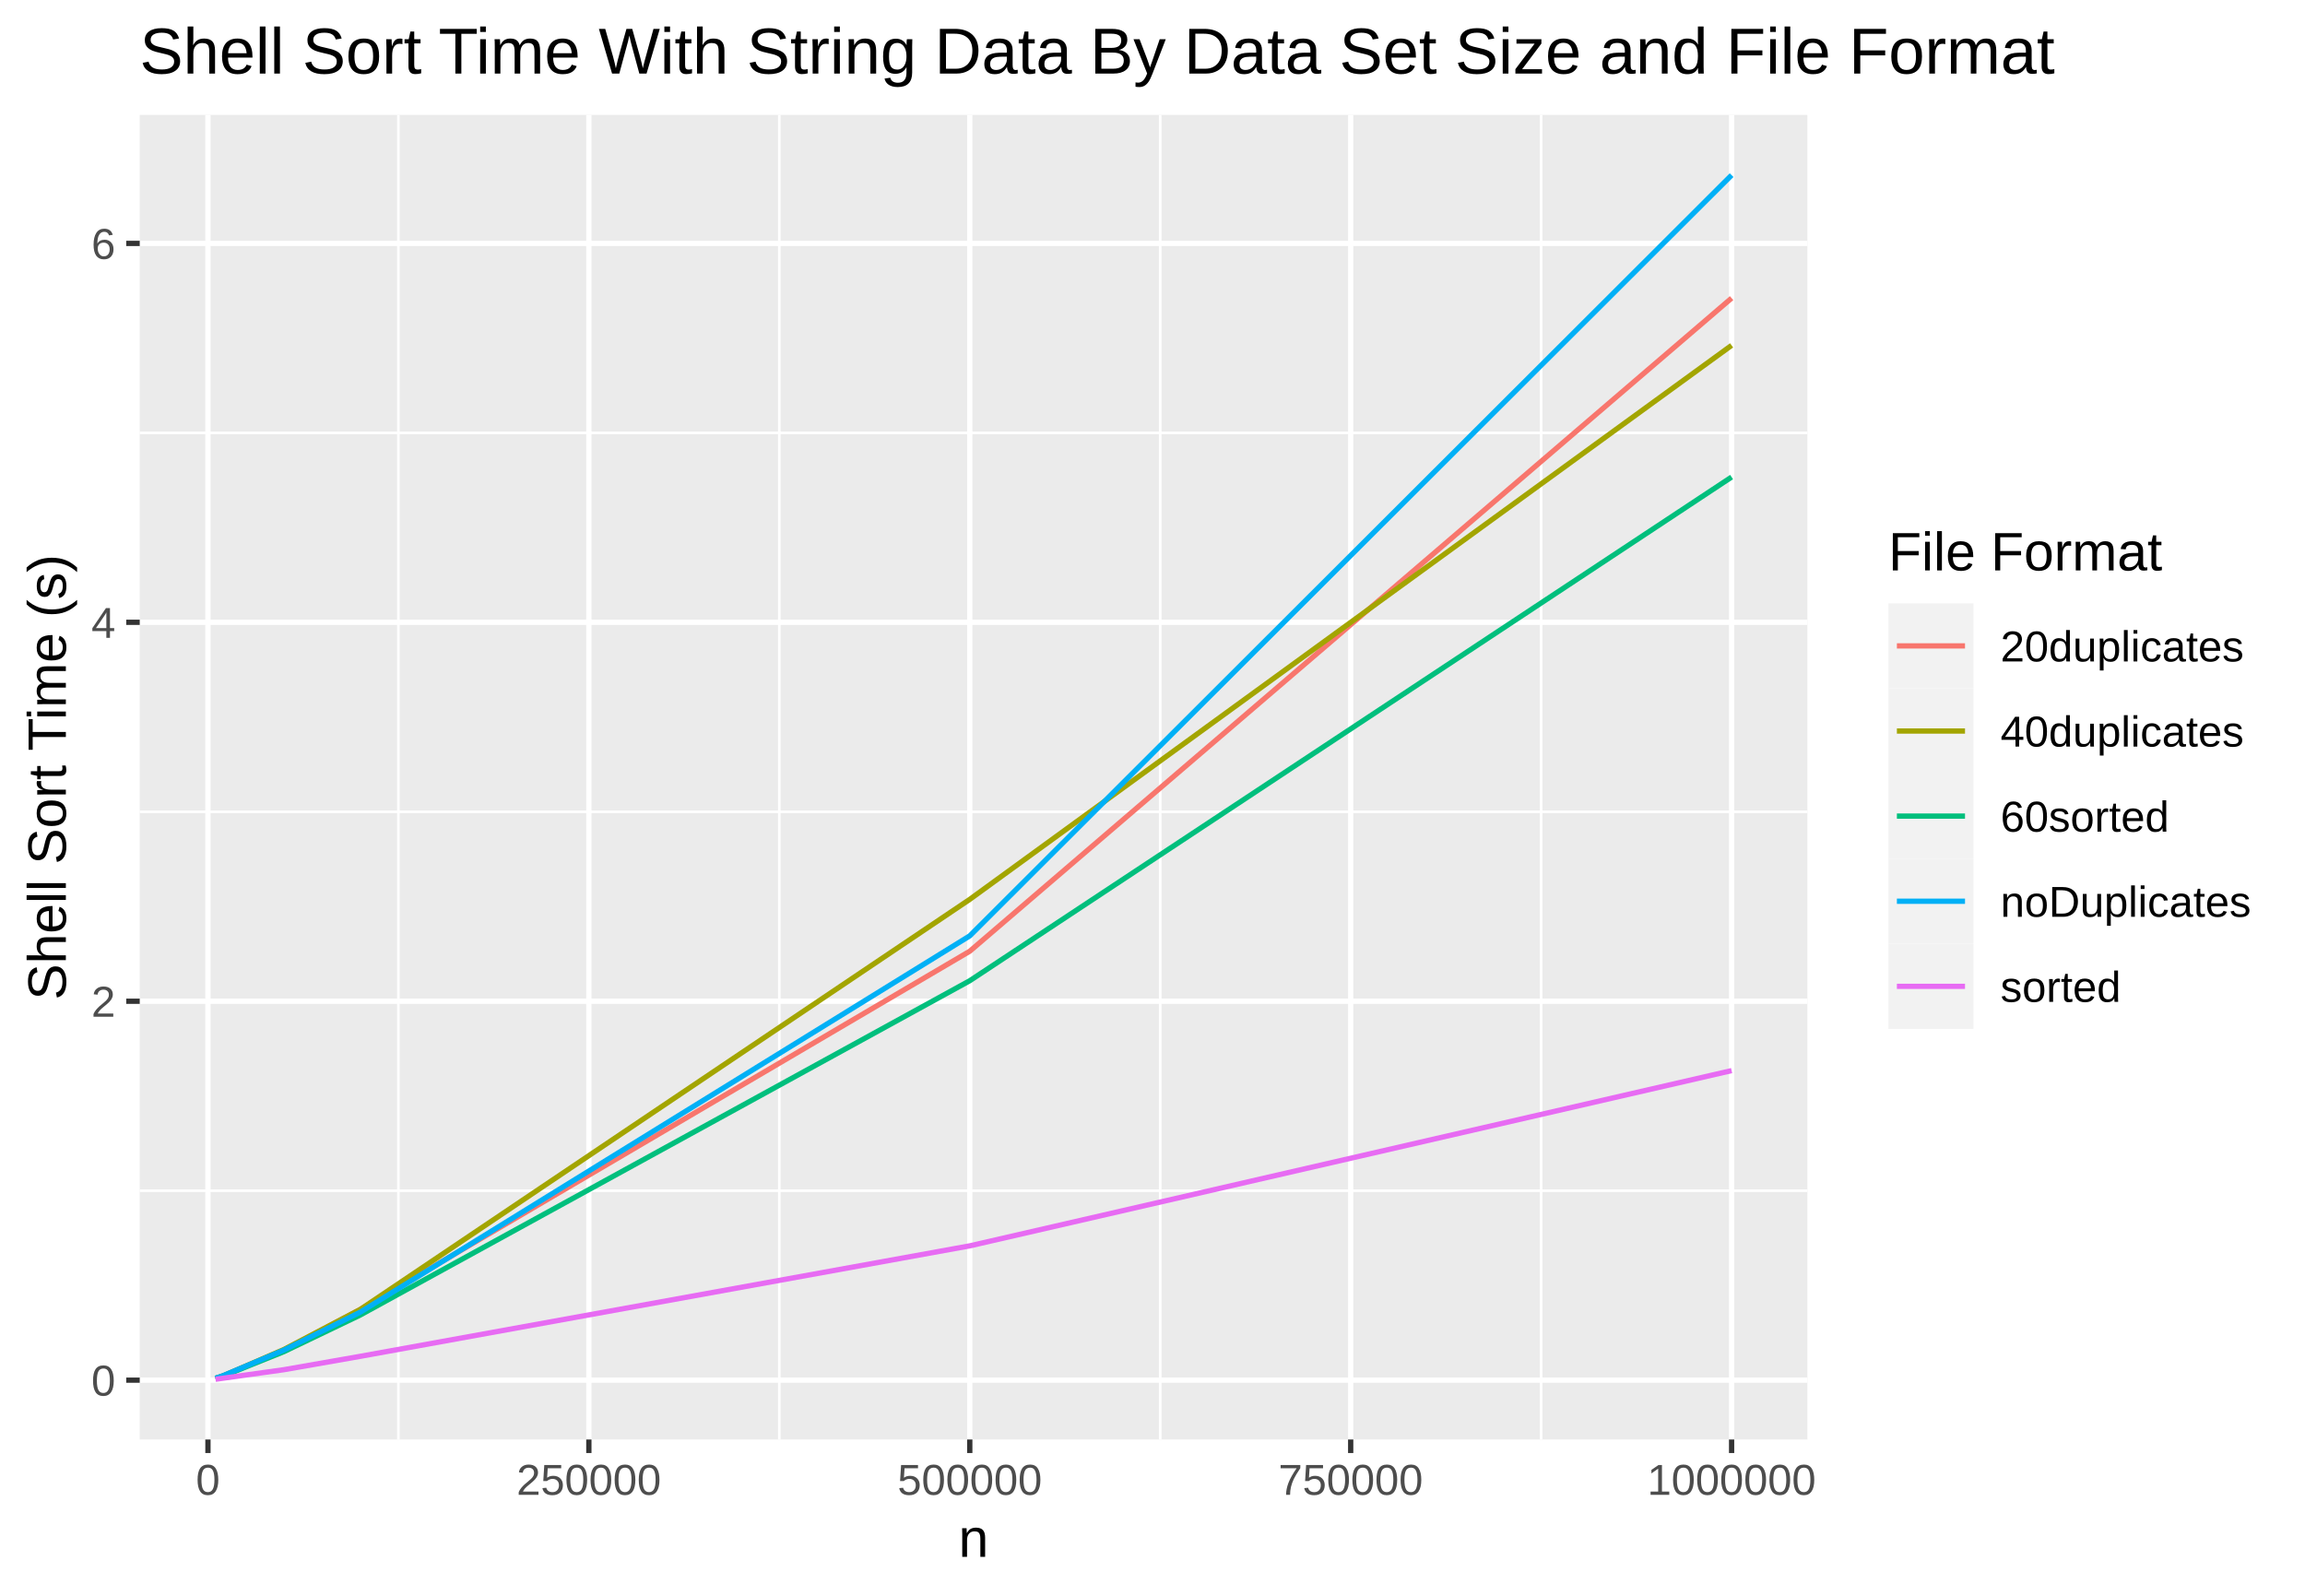
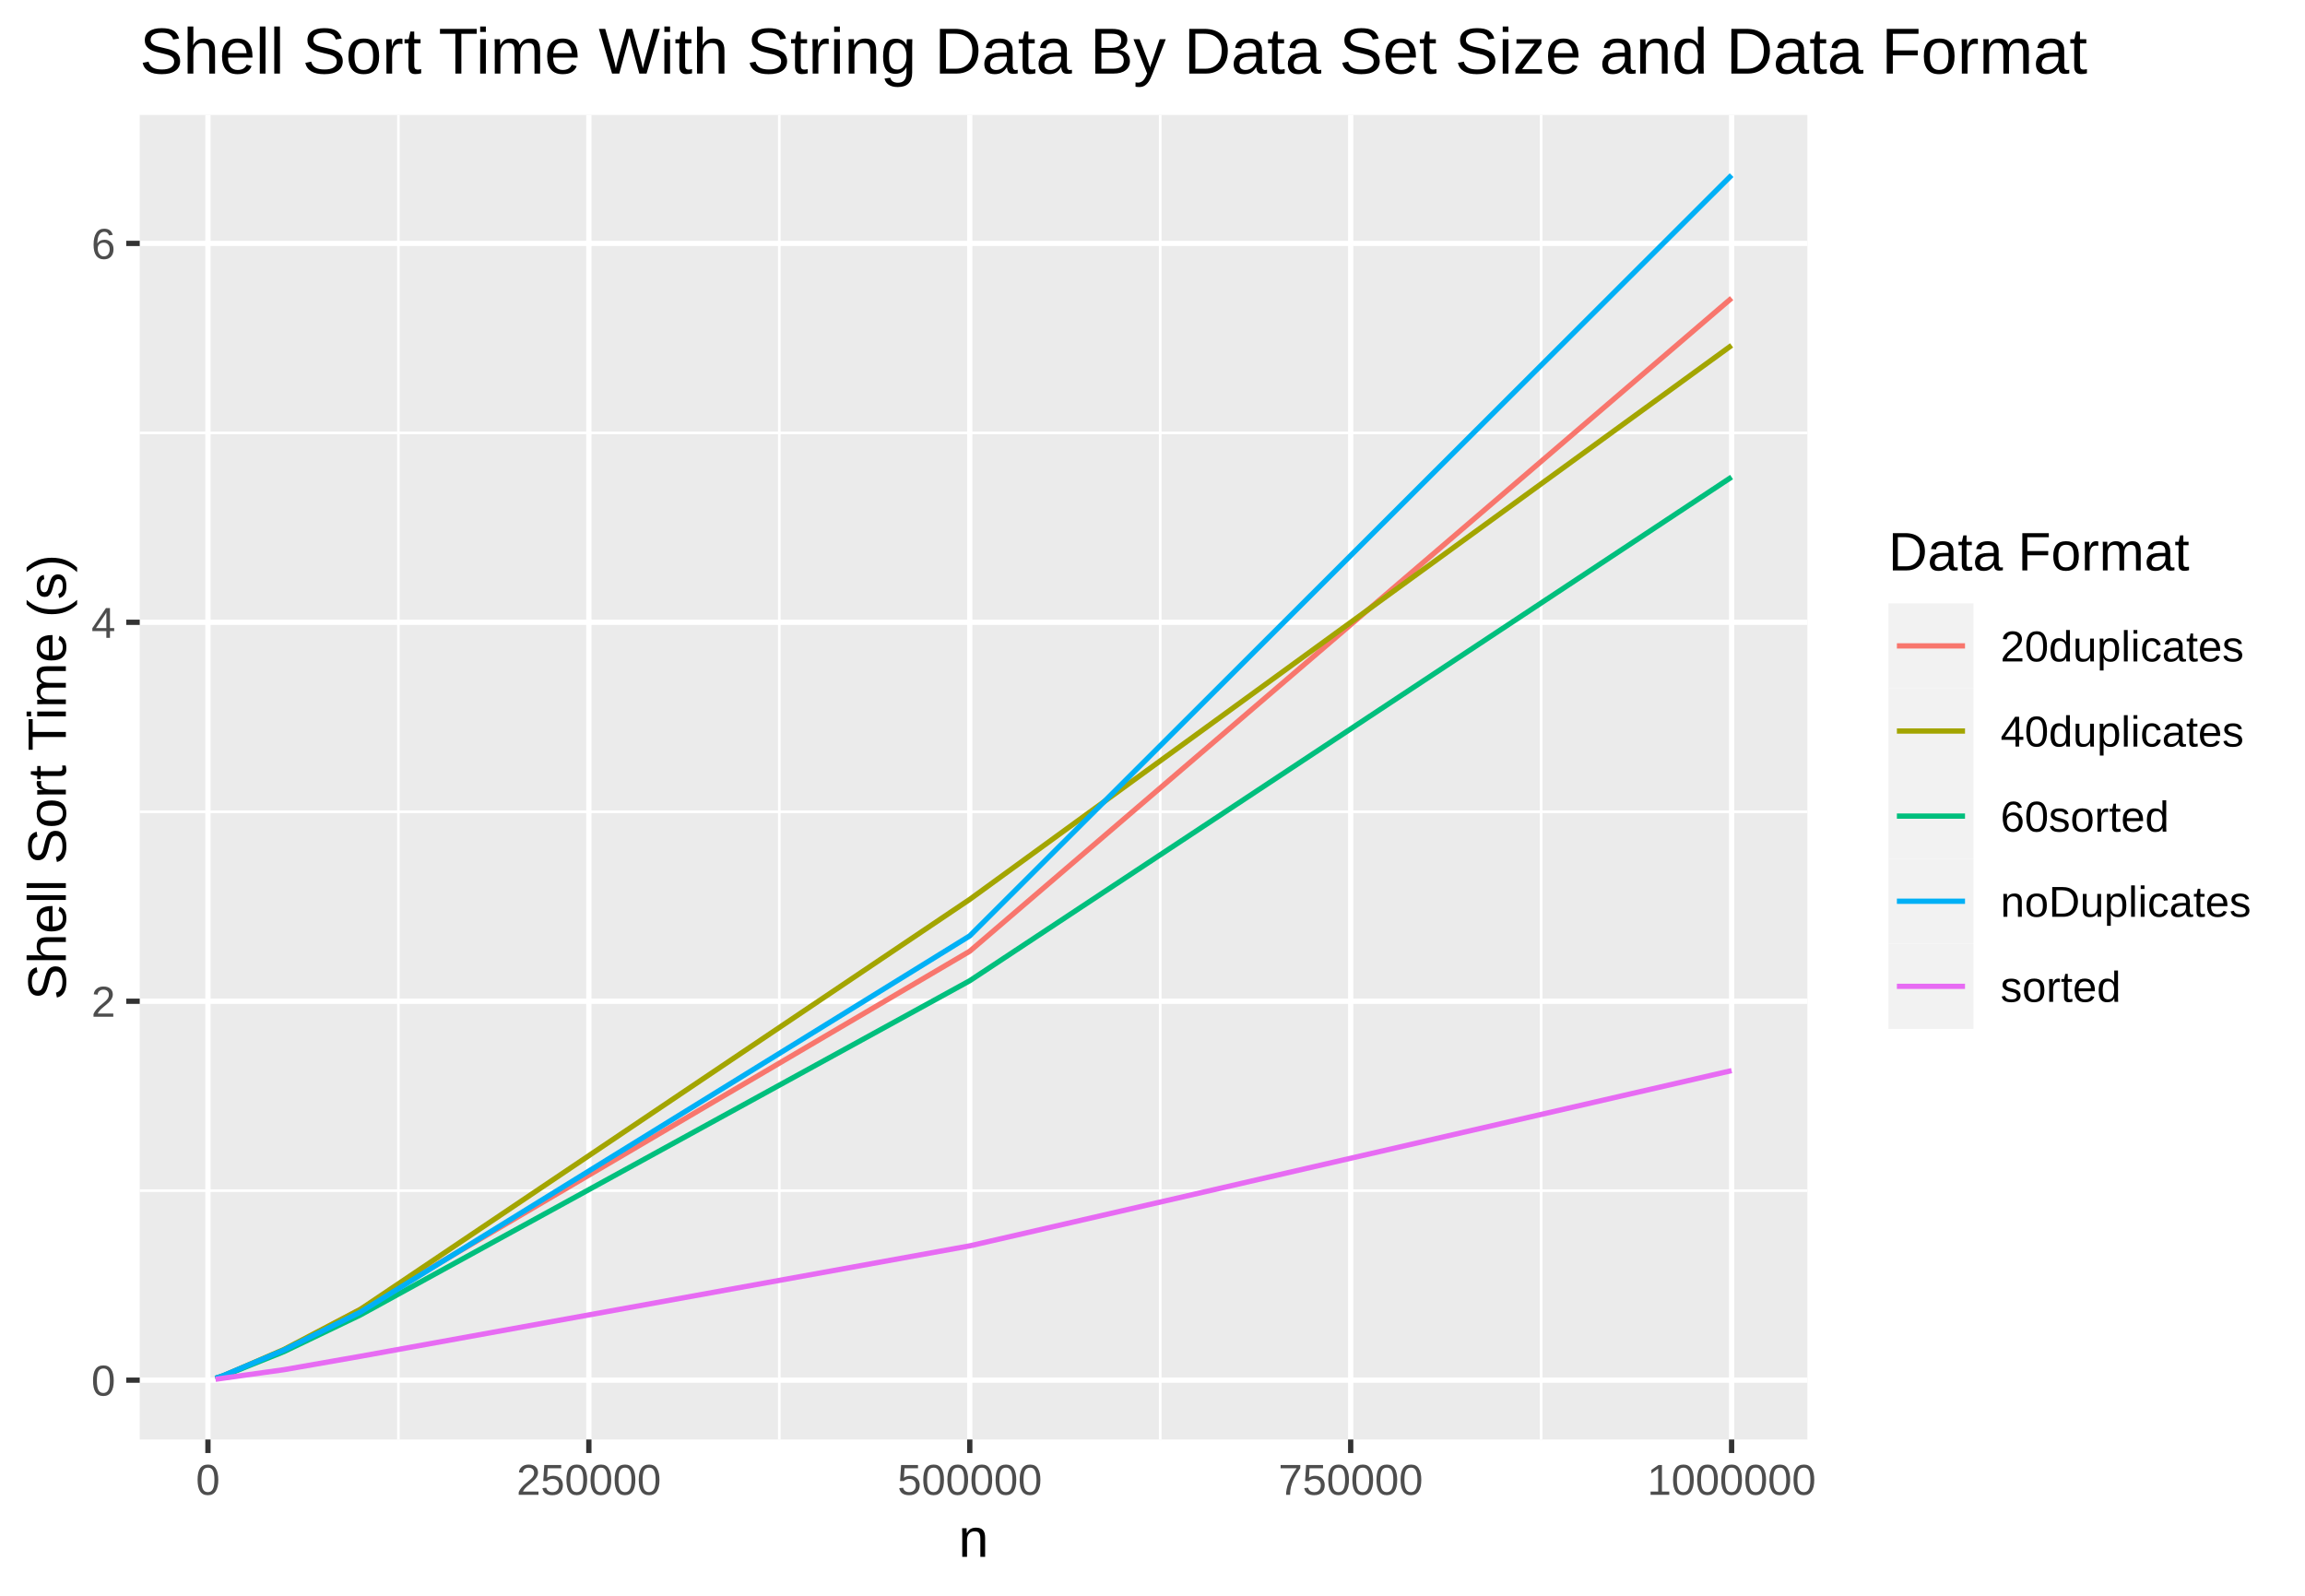
<svg xmlns="http://www.w3.org/2000/svg" class="svglite" width="468.00pt" height="324.00pt" viewBox="0 0 468.00 324.00">
  <defs>
    <style type="text/css">
    .svglite line, .svglite polyline, .svglite polygon, .svglite path, .svglite rect, .svglite circle {
      fill: none;
      stroke: #000000;
      stroke-linecap: round;
      stroke-linejoin: round;
      stroke-miterlimit: 10.00;
    }
    .svglite text {
      white-space: pre;
    }
  </style>
  </defs>
  <rect width="100%" height="100%" style="stroke: none; fill: #FFFFFF;" />
  <defs>
    <clipPath id="cpMC4wMHw0NjguMDB8MC4wMHwzMjQuMDA=">
      <rect x="0.00" y="0.00" width="468.00" height="324.00" />
    </clipPath>
  </defs>
  <g clip-path="url(#cpMC4wMHw0NjguMDB8MC4wMHwzMjQuMDA=)">
    <rect x="0.00" y="0.00" width="468.00" height="324.00" style="stroke-width: 1.07; stroke: #FFFFFF; fill: #FFFFFF;" />
  </g>
  <defs>
    <clipPath id="cpMjguMzd8MzY2Ljk4fDIzLjM0fDI5Mi4yNw==">
      <rect x="28.37" y="23.34" width="338.60" height="268.93" />
    </clipPath>
  </defs>
  <g clip-path="url(#cpMjguMzd8MzY2Ljk4fDIzLjM0fDI5Mi4yNw==)">
    <rect x="28.37" y="23.34" width="338.60" height="268.93" style="stroke-width: 1.07; stroke: none; fill: #EBEBEB;" />
    <polyline points="28.37,241.75 366.98,241.75 " style="stroke-width: 0.53; stroke: #FFFFFF; stroke-linecap: butt;" />
    <polyline points="28.37,164.82 366.98,164.82 " style="stroke-width: 0.53; stroke: #FFFFFF; stroke-linecap: butt;" />
    <polyline points="28.37,87.89 366.98,87.89 " style="stroke-width: 0.53; stroke: #FFFFFF; stroke-linecap: butt;" />
    <polyline points="80.89,292.27 80.89,23.34 " style="stroke-width: 0.53; stroke: #FFFFFF; stroke-linecap: butt;" />
    <polyline points="158.23,292.27 158.23,23.34 " style="stroke-width: 0.53; stroke: #FFFFFF; stroke-linecap: butt;" />
    <polyline points="235.57,292.27 235.57,23.34 " style="stroke-width: 0.53; stroke: #FFFFFF; stroke-linecap: butt;" />
    <polyline points="312.91,292.27 312.91,23.34 " style="stroke-width: 0.53; stroke: #FFFFFF; stroke-linecap: butt;" />
    <polyline points="28.37,280.22 366.98,280.22 " style="stroke-width: 1.07; stroke: #FFFFFF; stroke-linecap: butt;" />
    <polyline points="28.37,203.29 366.98,203.29 " style="stroke-width: 1.07; stroke: #FFFFFF; stroke-linecap: butt;" />
    <polyline points="28.37,126.35 366.98,126.35 " style="stroke-width: 1.07; stroke: #FFFFFF; stroke-linecap: butt;" />
    <polyline points="28.37,49.42 366.98,49.42 " style="stroke-width: 1.07; stroke: #FFFFFF; stroke-linecap: butt;" />
    <polyline points="42.22,292.27 42.22,23.34 " style="stroke-width: 1.07; stroke: #FFFFFF; stroke-linecap: butt;" />
    <polyline points="119.56,292.27 119.56,23.34 " style="stroke-width: 1.07; stroke: #FFFFFF; stroke-linecap: butt;" />
    <polyline points="196.90,292.27 196.90,23.34 " style="stroke-width: 1.07; stroke: #FFFFFF; stroke-linecap: butt;" />
    <polyline points="274.24,292.27 274.24,23.34 " style="stroke-width: 1.07; stroke: #FFFFFF; stroke-linecap: butt;" />
    <polyline points="351.58,292.27 351.58,23.34 " style="stroke-width: 1.07; stroke: #FFFFFF; stroke-linecap: butt;" />
    <polyline points="43.76,279.86 45.31,279.34 57.68,274.11 73.15,265.87 196.90,193.13 351.58,60.53 " style="stroke-width: 1.07; stroke: #F8766D; stroke-linecap: butt;" />
    <polyline points="43.76,279.84 45.31,279.36 57.68,273.97 73.15,265.86 196.90,182.60 351.58,70.12 " style="stroke-width: 1.07; stroke: #A3A500; stroke-linecap: butt;" />
    <polyline points="43.76,279.89 45.31,279.38 57.68,274.41 73.15,266.99 196.90,199.12 351.58,96.86 " style="stroke-width: 1.07; stroke: #00BF7D; stroke-linecap: butt;" />
    <polyline points="43.76,279.83 45.31,279.30 57.68,274.09 73.15,266.41 196.90,190.01 351.58,35.56 " style="stroke-width: 1.07; stroke: #00B0F6; stroke-linecap: butt;" />
    <polyline points="43.76,280.04 45.31,279.82 57.68,278.09 73.15,275.38 196.90,252.95 351.58,217.37 " style="stroke-width: 1.07; stroke: #E76BF3; stroke-linecap: butt;" />
  </g>
  <g clip-path="url(#cpMC4wMHw0NjguMDB8MC4wMHwzMjQuMDA=)">
    <text x="23.44" y="283.37" text-anchor="end" style="font-size: 8.80px;fill: #4D4D4D; font-family: &quot;Arial&quot;;" textLength="4.90px" lengthAdjust="spacingAndGlyphs">0</text>
    <text x="23.44" y="206.44" text-anchor="end" style="font-size: 8.80px;fill: #4D4D4D; font-family: &quot;Arial&quot;;" textLength="4.90px" lengthAdjust="spacingAndGlyphs">2</text>
    <text x="23.44" y="129.51" text-anchor="end" style="font-size: 8.80px;fill: #4D4D4D; font-family: &quot;Arial&quot;;" textLength="4.90px" lengthAdjust="spacingAndGlyphs">4</text>
    <text x="23.44" y="52.58" text-anchor="end" style="font-size: 8.80px;fill: #4D4D4D; font-family: &quot;Arial&quot;;" textLength="4.90px" lengthAdjust="spacingAndGlyphs">6</text>
    <polyline points="25.63,280.22 28.37,280.22 " style="stroke-width: 1.07; stroke: #333333; stroke-linecap: butt;" />
    <polyline points="25.63,203.29 28.37,203.29 " style="stroke-width: 1.07; stroke: #333333; stroke-linecap: butt;" />
    <polyline points="25.63,126.35 28.37,126.35 " style="stroke-width: 1.07; stroke: #333333; stroke-linecap: butt;" />
    <polyline points="25.63,49.42 28.37,49.42 " style="stroke-width: 1.07; stroke: #333333; stroke-linecap: butt;" />
    <polyline points="42.22,295.01 42.22,292.27 " style="stroke-width: 1.07; stroke: #333333; stroke-linecap: butt;" />
    <polyline points="119.56,295.01 119.56,292.27 " style="stroke-width: 1.07; stroke: #333333; stroke-linecap: butt;" />
    <polyline points="196.90,295.01 196.90,292.27 " style="stroke-width: 1.07; stroke: #333333; stroke-linecap: butt;" />
    <polyline points="274.24,295.01 274.24,292.27 " style="stroke-width: 1.07; stroke: #333333; stroke-linecap: butt;" />
    <polyline points="351.58,295.01 351.58,292.27 " style="stroke-width: 1.07; stroke: #333333; stroke-linecap: butt;" />
    <text x="42.22" y="303.50" text-anchor="middle" style="font-size: 8.80px;fill: #4D4D4D; font-family: &quot;Arial&quot;;" textLength="4.90px" lengthAdjust="spacingAndGlyphs">0</text>
    <text x="119.56" y="303.50" text-anchor="middle" style="font-size: 8.80px;fill: #4D4D4D; font-family: &quot;Arial&quot;;" textLength="29.38px" lengthAdjust="spacingAndGlyphs">250000</text>
    <text x="196.90" y="303.50" text-anchor="middle" style="font-size: 8.80px;fill: #4D4D4D; font-family: &quot;Arial&quot;;" textLength="29.38px" lengthAdjust="spacingAndGlyphs">500000</text>
    <text x="274.24" y="303.50" text-anchor="middle" style="font-size: 8.80px;fill: #4D4D4D; font-family: &quot;Arial&quot;;" textLength="29.38px" lengthAdjust="spacingAndGlyphs">750000</text>
    <text x="351.58" y="303.50" text-anchor="middle" style="font-size: 8.80px;fill: #4D4D4D; font-family: &quot;Arial&quot;;" textLength="34.27px" lengthAdjust="spacingAndGlyphs">1000000</text>
    <text x="197.67" y="316.09" text-anchor="middle" style="font-size: 11.00px; font-family: &quot;Arial&quot;;" textLength="6.12px" lengthAdjust="spacingAndGlyphs">n</text>
    <text transform="translate(13.37,157.80) rotate(-90)" text-anchor="middle" style="font-size: 11.00px; font-family: &quot;Arial&quot;;" textLength="91.07px" lengthAdjust="spacingAndGlyphs">Shell Sort Time (s)</text>
    <rect x="377.93" y="101.22" width="84.59" height="113.16" style="stroke-width: 1.07; stroke: none; fill: #FFFFFF;" />
-     <text x="383.41" y="115.81" style="font-size: 11.00px; font-family: &quot;Arial&quot;;" textLength="55.61px" lengthAdjust="spacingAndGlyphs">File Format</text>
+     <text x="383.41" y="115.81" style="font-size: 11.00px; font-family: &quot;Arial&quot;;" textLength="61.13px" lengthAdjust="spacingAndGlyphs">Data Format</text>
    <rect x="383.41" y="122.50" width="17.28" height="17.28" style="stroke-width: 1.07; stroke: none; fill: #F2F2F2;" />
    <line x1="385.14" y1="131.14" x2="398.97" y2="131.14" style="stroke-width: 1.07; stroke: #F8766D; stroke-linecap: butt;" />
    <rect x="383.41" y="139.78" width="17.28" height="17.28" style="stroke-width: 1.07; stroke: none; fill: #F2F2F2;" />
    <line x1="385.14" y1="148.42" x2="398.97" y2="148.42" style="stroke-width: 1.07; stroke: #A3A500; stroke-linecap: butt;" />
    <rect x="383.41" y="157.06" width="17.28" height="17.28" style="stroke-width: 1.07; stroke: none; fill: #F2F2F2;" />
    <line x1="385.14" y1="165.70" x2="398.97" y2="165.70" style="stroke-width: 1.07; stroke: #00BF7D; stroke-linecap: butt;" />
    <rect x="383.41" y="174.34" width="17.28" height="17.28" style="stroke-width: 1.07; stroke: none; fill: #F2F2F2;" />
    <line x1="385.14" y1="182.98" x2="398.97" y2="182.98" style="stroke-width: 1.07; stroke: #00B0F6; stroke-linecap: butt;" />
    <rect x="383.41" y="191.62" width="17.28" height="17.28" style="stroke-width: 1.07; stroke: none; fill: #F2F2F2;" />
    <line x1="385.14" y1="200.26" x2="398.97" y2="200.26" style="stroke-width: 1.07; stroke: #E76BF3; stroke-linecap: butt;" />
    <text x="406.17" y="134.30" style="font-size: 8.80px; font-family: &quot;Arial&quot;;" textLength="49.41px" lengthAdjust="spacingAndGlyphs">20duplicates</text>
    <text x="406.17" y="151.58" style="font-size: 8.80px; font-family: &quot;Arial&quot;;" textLength="49.41px" lengthAdjust="spacingAndGlyphs">40duplicates</text>
    <text x="406.17" y="168.86" style="font-size: 8.80px; font-family: &quot;Arial&quot;;" textLength="34.25px" lengthAdjust="spacingAndGlyphs">60sorted</text>
    <text x="406.17" y="186.14" style="font-size: 8.80px; font-family: &quot;Arial&quot;;" textLength="50.87px" lengthAdjust="spacingAndGlyphs">noDuplicates</text>
    <text x="406.17" y="203.42" style="font-size: 8.80px; font-family: &quot;Arial&quot;;" textLength="24.46px" lengthAdjust="spacingAndGlyphs">sorted</text>
-     <text x="28.37" y="14.94" style="font-size: 13.20px; font-family: &quot;Arial&quot;;" textLength="389.28px" lengthAdjust="spacingAndGlyphs">Shell Sort Time With String Data By Data Set Size and File Format</text>
+     <text x="28.37" y="14.94" style="font-size: 13.20px; font-family: &quot;Arial&quot;;" textLength="395.88px" lengthAdjust="spacingAndGlyphs">Shell Sort Time With String Data By Data Set Size and Data Format</text>
  </g>
</svg>
